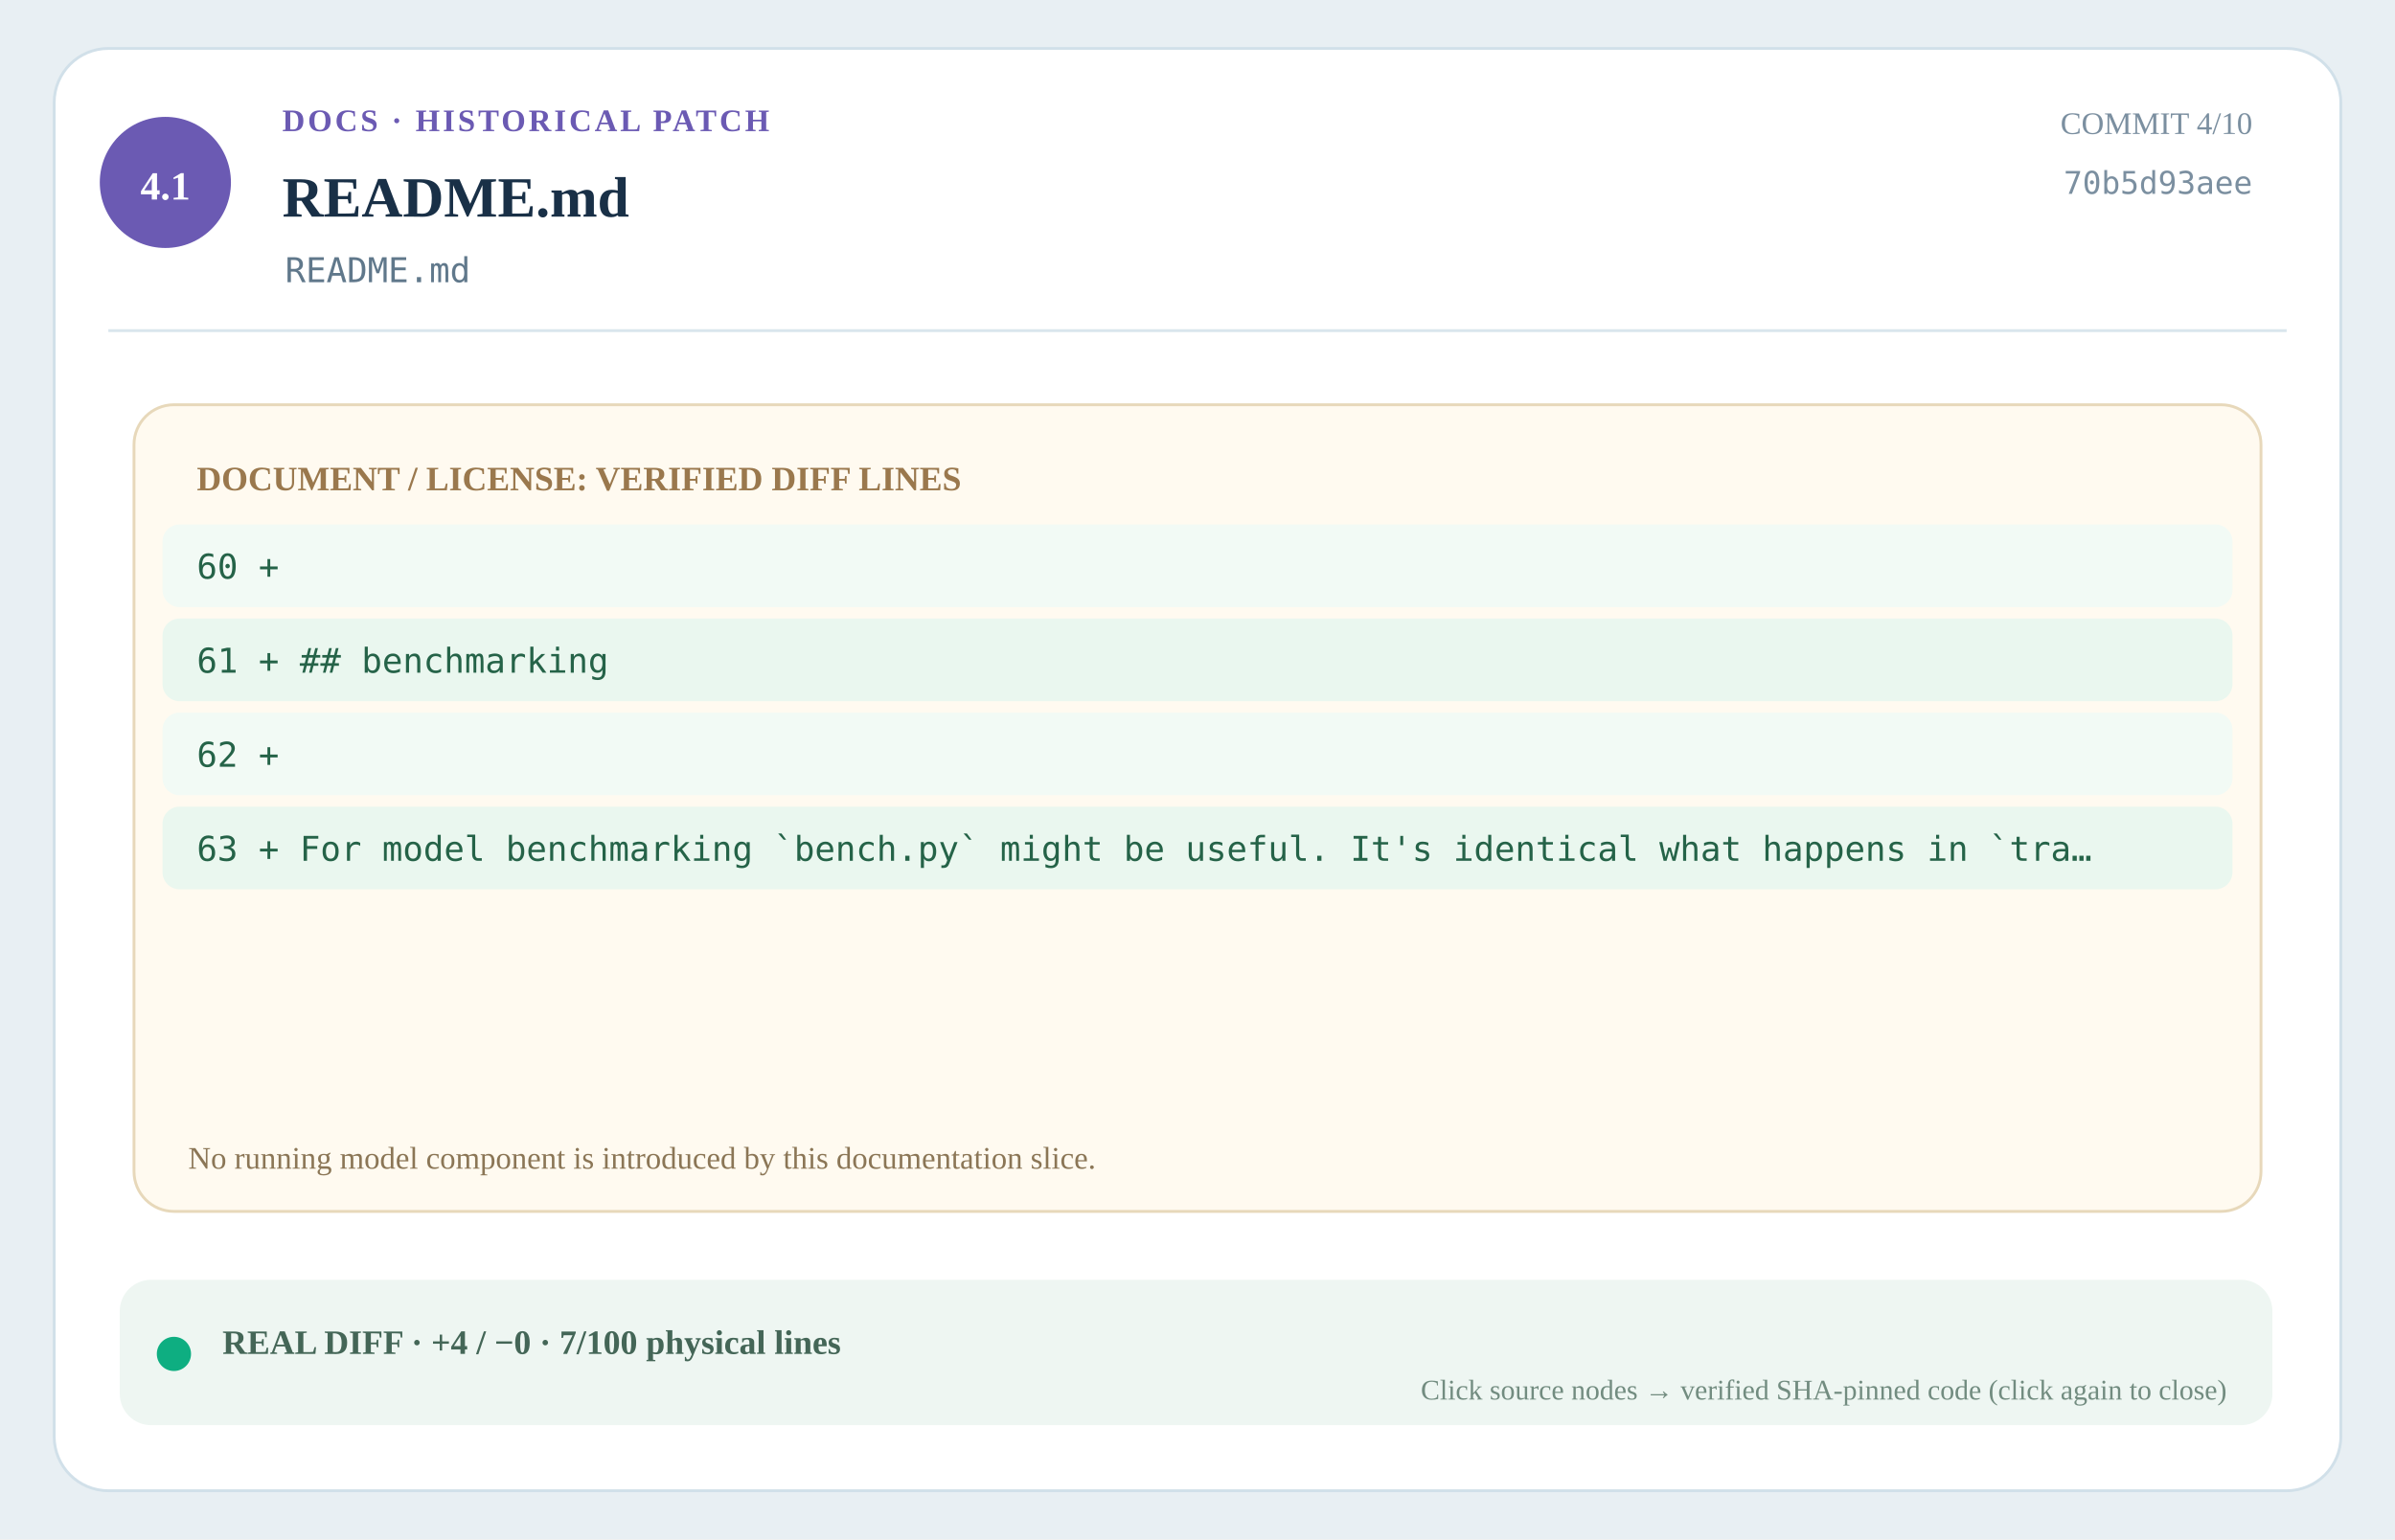
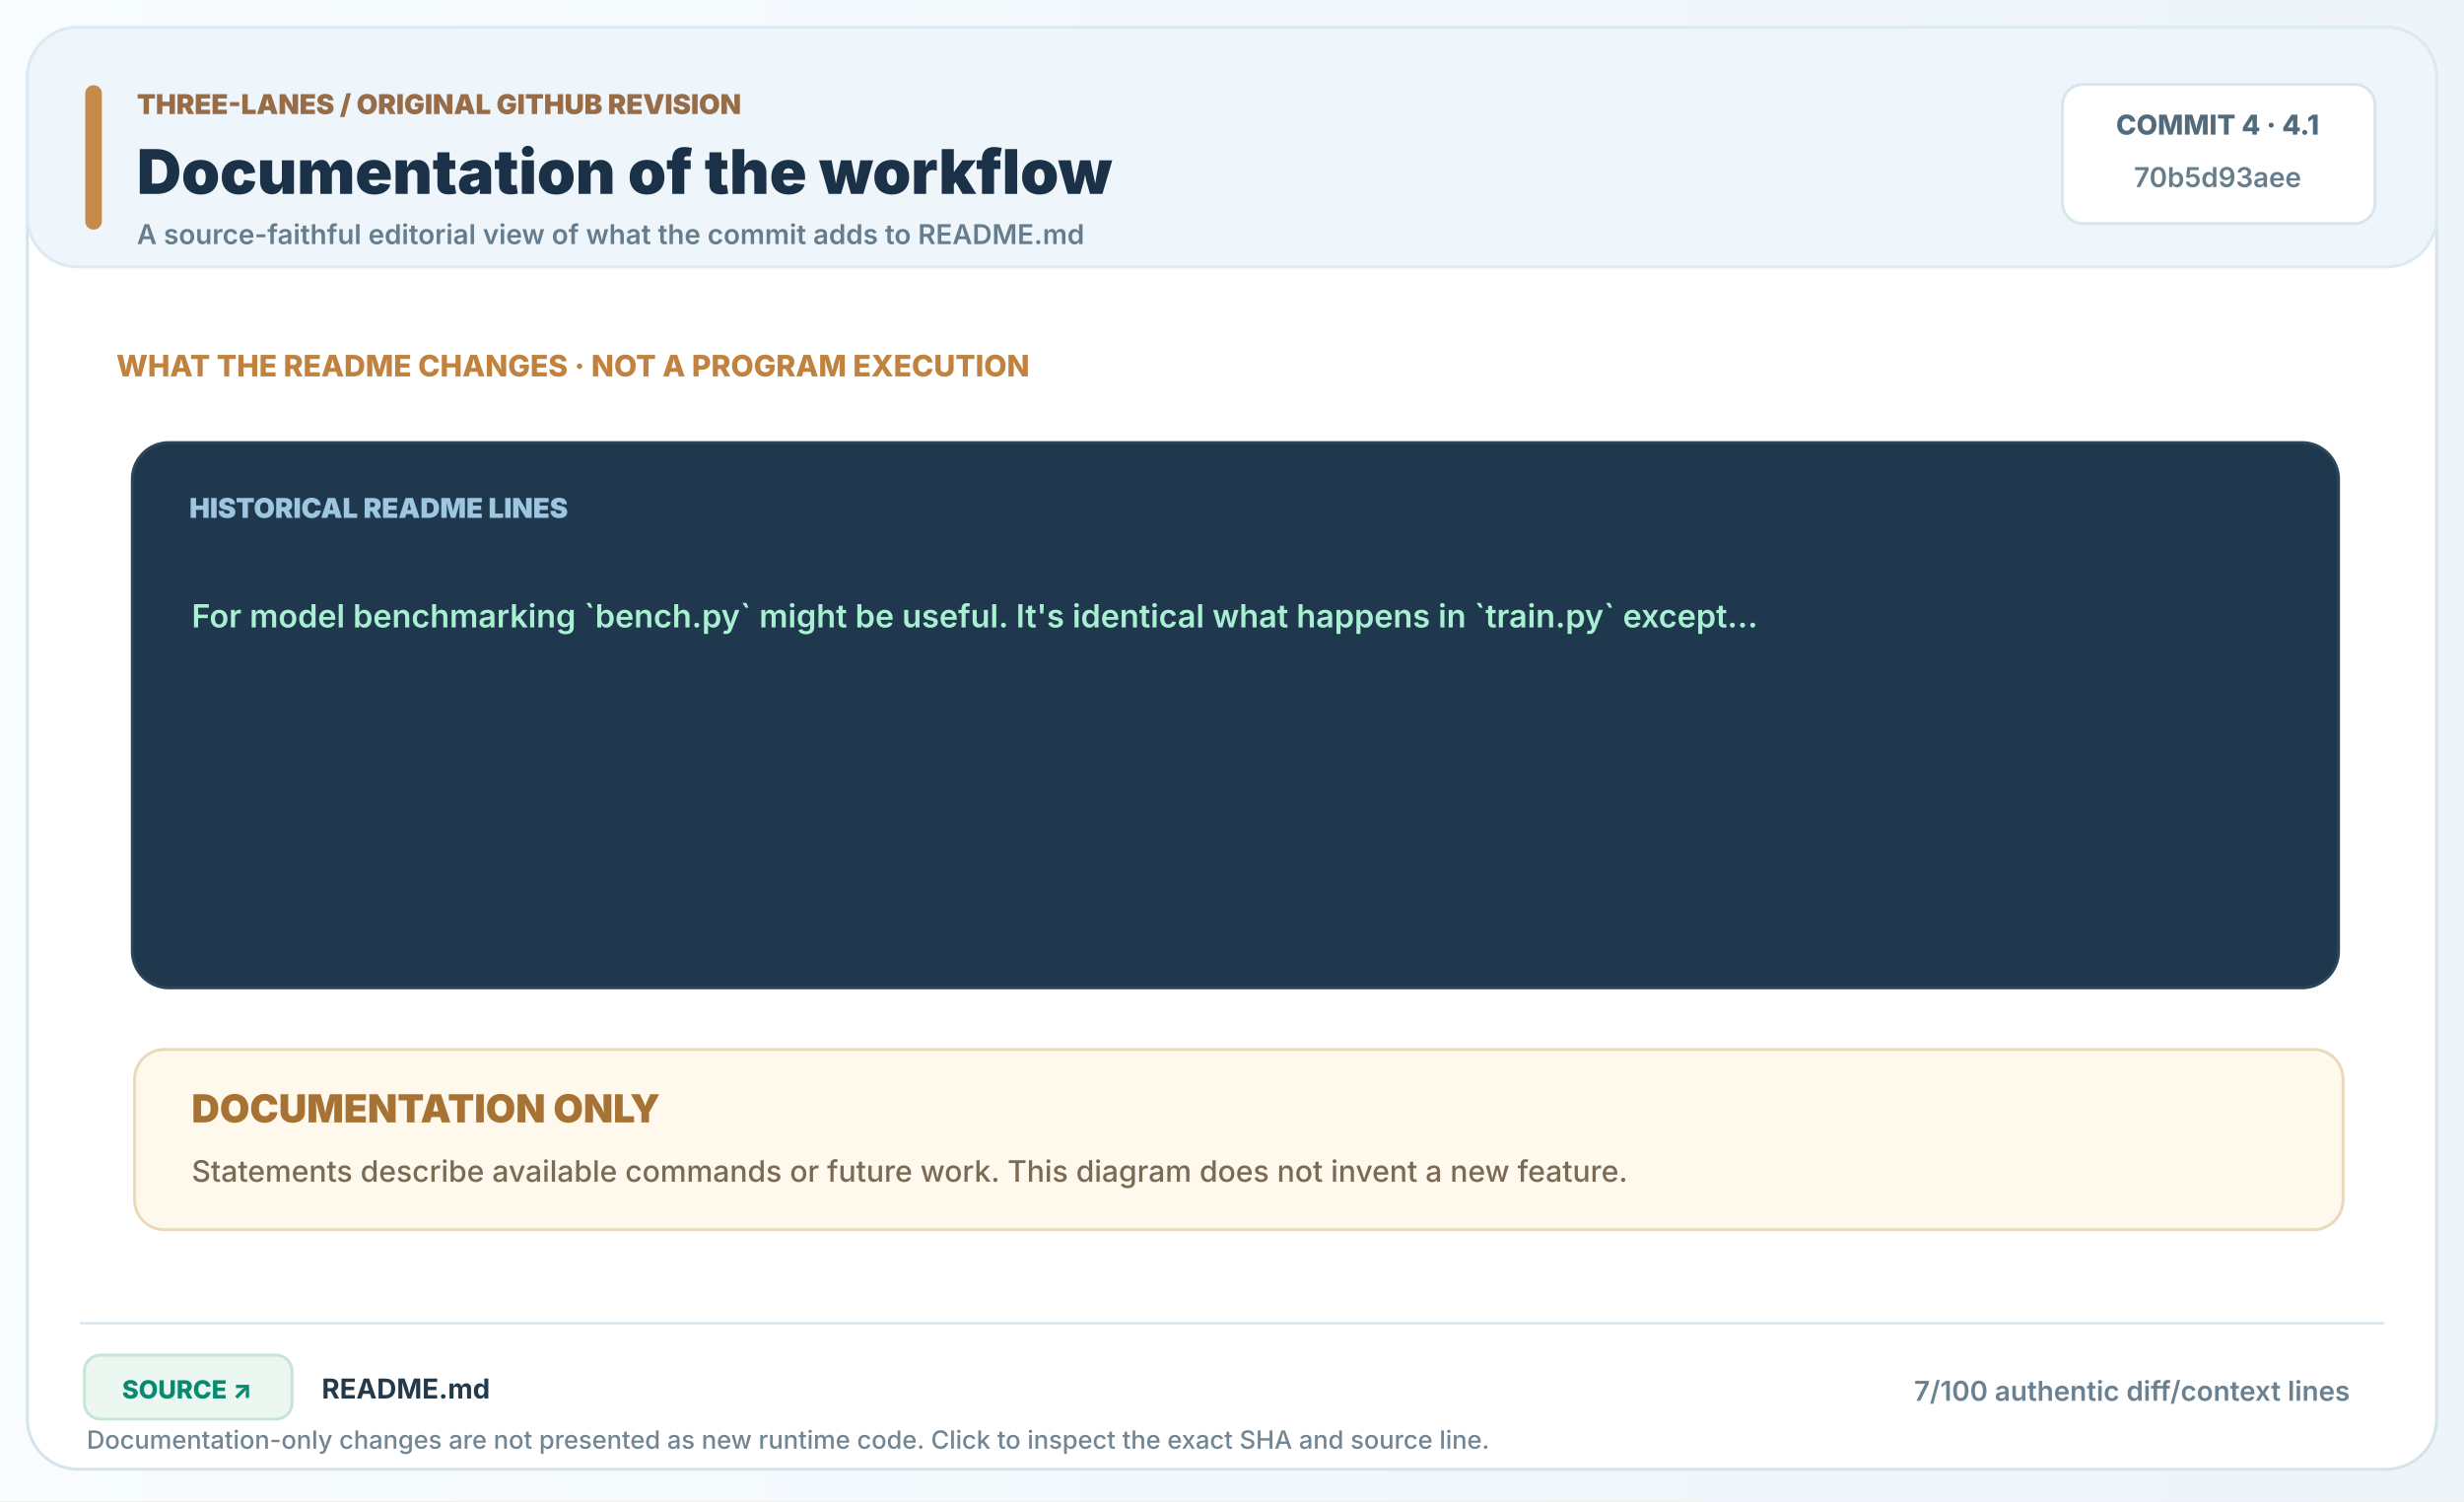
- <svg xmlns="http://www.w3.org/2000/svg" viewBox="0 0 840 540" role="img" aria-label="README.md">
-   <rect width="840" height="540" fill="#e8eff3" />
-   <rect x="19" y="17" width="802" height="506" rx="19" fill="white" stroke="#d1e0e9" />
-   <path d="M38 116H802" stroke="#d9e6ed" />
-   <circle cx="58" cy="64" r="23" fill="#6b5ab3" />
-   <text x="58" y="70" text-anchor="middle" font-size="14" font-weight="800" fill="white">4.1</text>
-   <text x="99" y="46" font-size="11" font-weight="800" letter-spacing="1" fill="#6b5ab3">DOCS · HISTORICAL PATCH</text>
-   <text x="99" y="76" font-size="20" font-weight="800" fill="#193047">README.md</text>
-   <text x="100" y="99" font-size="12" fill="#60788b" font-family="monospace">README.md</text>
-   <text x="790" y="47" text-anchor="end" fill="#7b8fa0" font-size="11">COMMIT 4/10</text>
-   <text x="790" y="68" text-anchor="end" fill="#7b8fa0" font-family="monospace" font-size="11">70b5d93aee</text>
-   <rect x="47" y="142" width="746" height="283" rx="14" fill="#fffaf0" stroke="#e7d8ba" />
-   <text x="69" y="172" font-size="12" fill="#9a784d" font-weight="800">DOCUMENT / LICENSE: VERIFIED DIFF LINES</text>
-   <g data-target="0" role="button" tabindex="0" style="cursor:pointer">
-     <rect x="57" y="184" width="726" height="29" rx="6" fill="#f2faf5" />
-     <text x="69" y="203" font-family="monospace" font-size="12" fill="#256348">60 +</text>
+ <svg xmlns="http://www.w3.org/2000/svg" viewBox="0 0 1080 658" role="img" aria-label="Documentation of the workflow">
+   <defs>
+     <linearGradient id="bg">
+       <stop stop-color="#f8fcfe" />
+       <stop offset="1" stop-color="#edf4fa" />
+     </linearGradient>
+     <marker id="arrow" markerWidth="9" markerHeight="9" refX="8" refY="4.5" orient="auto">
+       <path d="M0 0L9 4.5L0 9Z" fill="#6da6bb" />
+     </marker>
+   </defs>
+   <style>.src{cursor:pointer}.src:hover{filter:drop-shadow(0 2px 3px #7598b644)}.src:hover rect,.src:focus rect{stroke:#079c7c;stroke-width:2.6}.src:focus{outline:2px solid #079c7c}text{pointer-events:none}</style>
+   <rect width="1080" height="658" fill="url(#bg)" />
+   <rect x="12" y="12" width="1056" height="632" rx="22" fill="#fff" stroke="#d5e3eb" stroke-width="1.3" />
+   <rect x="12" y="12" width="1056" height="105" rx="22" fill="#eef6fb" stroke="#dceaf2" stroke-width="1.3" />
+   <rect x="38" y="38" width="6" height="62" rx="3" fill="#c68a4a" stroke="#c68a4a" stroke-width="1.3" />
+   <text x="60" y="50" font-family="Inter,Arial,system-ui" font-size="12" fill="#986c46" font-weight="860" text-anchor="start">THREE-LANES / ORIGINAL GITHUB REVISION</text>
+   <text x="60" y="85" font-family="Inter,Arial,system-ui" font-size="27" fill="#1a3147" font-weight="850" text-anchor="start">Documentation of the workflow</text>
+   <text x="60" y="107" font-family="Inter,Arial,system-ui" font-size="12" fill="#657d8d" font-weight="560" text-anchor="start">A source-faithful editorial view of what the commit adds to README.md</text>
+   <rect x="904" y="37" width="137" height="61" rx="9" fill="#fff" stroke="#d7e6ed" stroke-width="1.3" />
+   <text x="972" y="59" font-family="Inter,Arial,system-ui" font-size="12" fill="#516b7c" font-weight="790" text-anchor="middle">COMMIT 4 · 4.1</text>
+   <text x="972" y="82" font-family="Inter,Arial,system-ui" font-size="12" fill="#667e8c" font-weight="630" text-anchor="middle">70b5d93aee</text>
+   <path d="M35 580H1045" stroke="#d6e4ed" />
+   <g class="src" tabindex="0" role="button" data-target="0">
+     <rect x="37" y="594" width="91" height="28" rx="7" fill="#edf7f2" stroke="#c7e5d7" stroke-width="1.3" />
+     <text x="82" y="613" font-family="Inter,Arial,system-ui" font-size="11" fill="#078a70" font-weight="830" text-anchor="middle">SOURCE ↗</text>
  </g>
-   <g data-target="0" role="button" tabindex="0" style="cursor:pointer">
-     <rect x="57" y="217" width="726" height="29" rx="6" fill="#eaf7ef" />
-     <text x="69" y="236" font-family="monospace" font-size="12" fill="#256348">61 + ## benchmarking</text>
+   <text x="141" y="613" font-family="Inter,Arial,system-ui" font-size="12" fill="#243a4a" font-weight="710" text-anchor="start">README.md</text>
+   <text x="1030" y="614" font-family="Inter,Arial,system-ui" font-size="12" fill="#6a8192" font-weight="620" text-anchor="end">7/100 authentic diff/context lines</text>
+   <text x="38" y="635" font-family="Inter,Arial,system-ui" font-size="11" fill="#718694" font-weight="530" text-anchor="start">Documentation-only changes are not presented as new runtime code. Click to inspect the exact SHA and source line.</text>
+   <text x="51" y="165" font-family="Inter,Arial,system-ui" font-size="13" fill="#c1823f" font-weight="840" text-anchor="start">WHAT THE README CHANGES · NOT A PROGRAM EXECUTION</text>
+   <rect x="58" y="194" width="967" height="239" rx="16" fill="#20384d" stroke="#2b4559" stroke-width="1.3" />
+   <text x="83" y="227" font-family="Inter,Arial,system-ui" font-size="12" fill="#9dc7e1" font-weight="860" text-anchor="start">HISTORICAL README LINES</text>
+   <g class="src" tabindex="0" role="button" data-target="0">
+     <text x="84" y="275" font-family="Inter,Arial,system-ui" font-size="14" fill="#a9f0d3" font-weight="620" text-anchor="start">For model benchmarking `bench.py` might be useful. It's identical what happens in `train.py` except…</text>
  </g>
-   <g data-target="0" role="button" tabindex="0" style="cursor:pointer">
-     <rect x="57" y="250" width="726" height="29" rx="6" fill="#f2faf5" />
-     <text x="69" y="269" font-family="monospace" font-size="12" fill="#256348">62 +</text>
-   </g>
-   <g data-target="0" role="button" tabindex="0" style="cursor:pointer">
-     <rect x="57" y="283" width="726" height="29" rx="6" fill="#eaf7ef" />
-     <text x="69" y="302" font-family="monospace" font-size="12" fill="#256348">63 + For model benchmarking `bench.py` might be useful. It's identical what happens in `tra…</text>
-   </g>
-   <text x="66" y="410" fill="#8b7656" font-size="11">No running model component is introduced by this documentation slice.</text>
-   <rect x="42" y="449" width="755" height="51" rx="11" fill="#eef6f2" />
-   <circle cx="61" cy="475" r="6" fill="#0eae81" />
-   <text x="78" y="475" font-size="12" font-weight="750" fill="#446657">REAL DIFF · +4 / −0 · 7/100 physical lines</text>
-   <text x="781" y="491" text-anchor="end" font-size="10" fill="#728c80">Click source nodes → verified SHA-pinned code (click again to close)</text>
+   <rect x="59" y="460" width="968" height="79" rx="13" fill="#fff8ec" stroke="#ead9ba" stroke-width="1.3" />
+   <text x="84" y="492" font-family="Inter,Arial,system-ui" font-size="17" fill="#a77334" font-weight="850" text-anchor="start">DOCUMENTATION ONLY</text>
+   <text x="84" y="518" font-family="Inter,Arial,system-ui" font-size="13" fill="#796b56" font-weight="550" text-anchor="start">Statements describe available commands or future work. This diagram does not invent a new feature.</text>
</svg>
